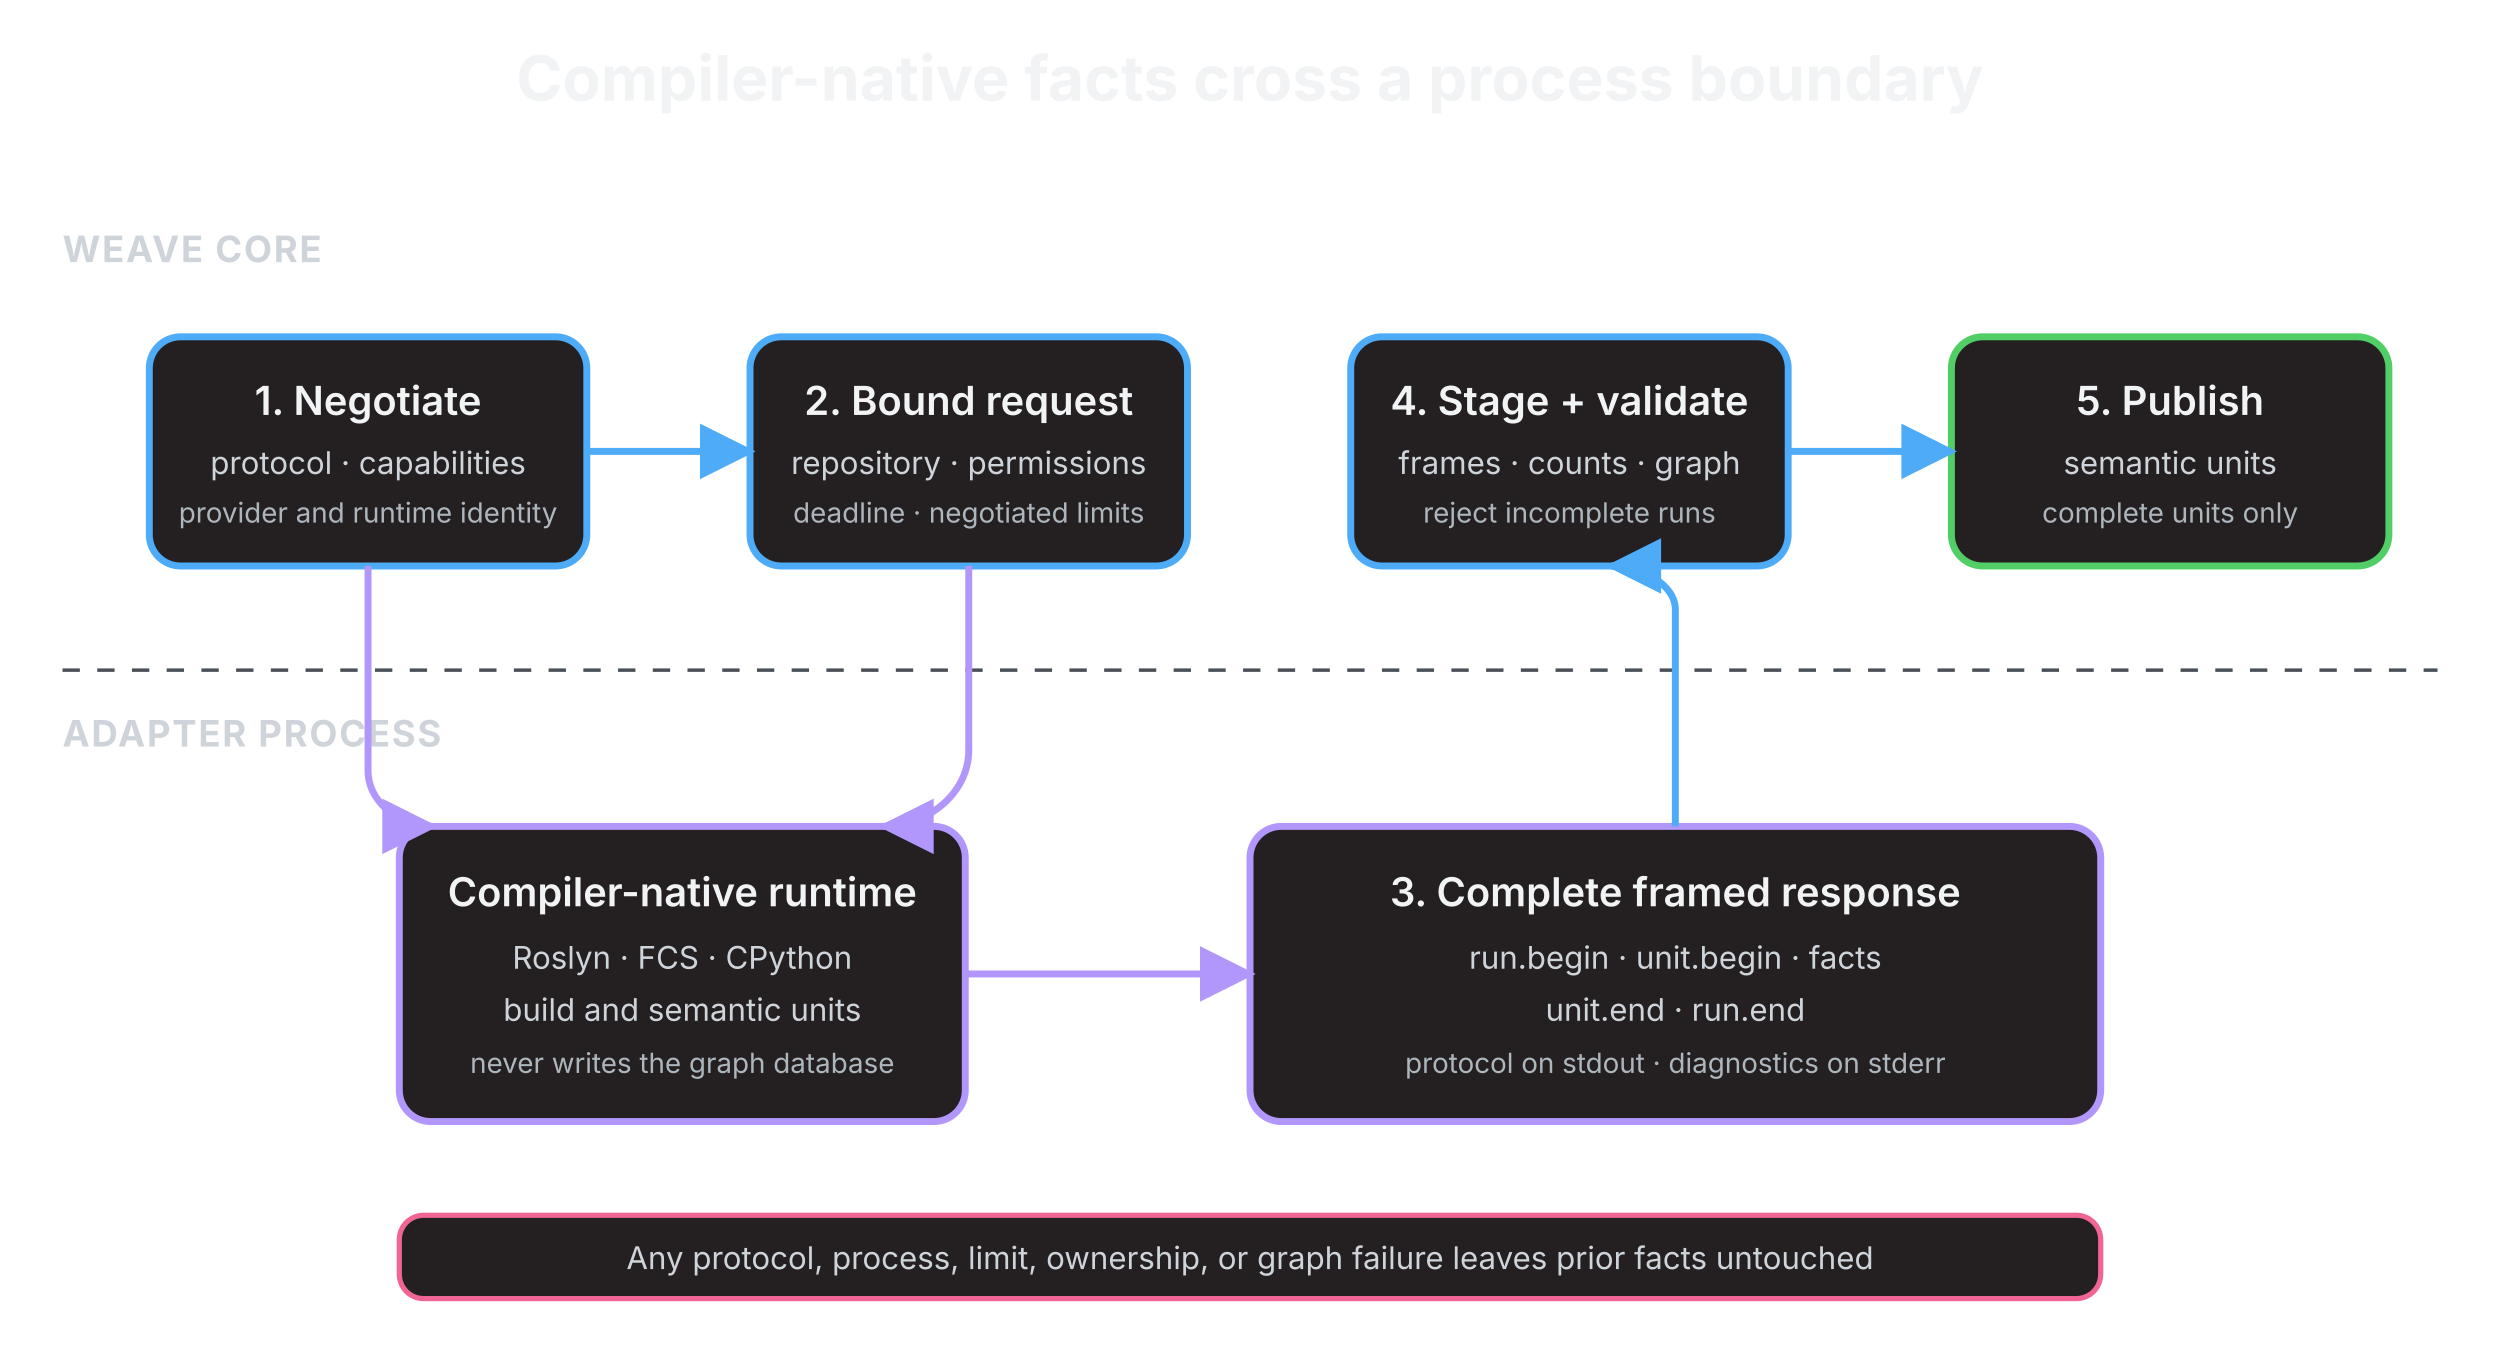
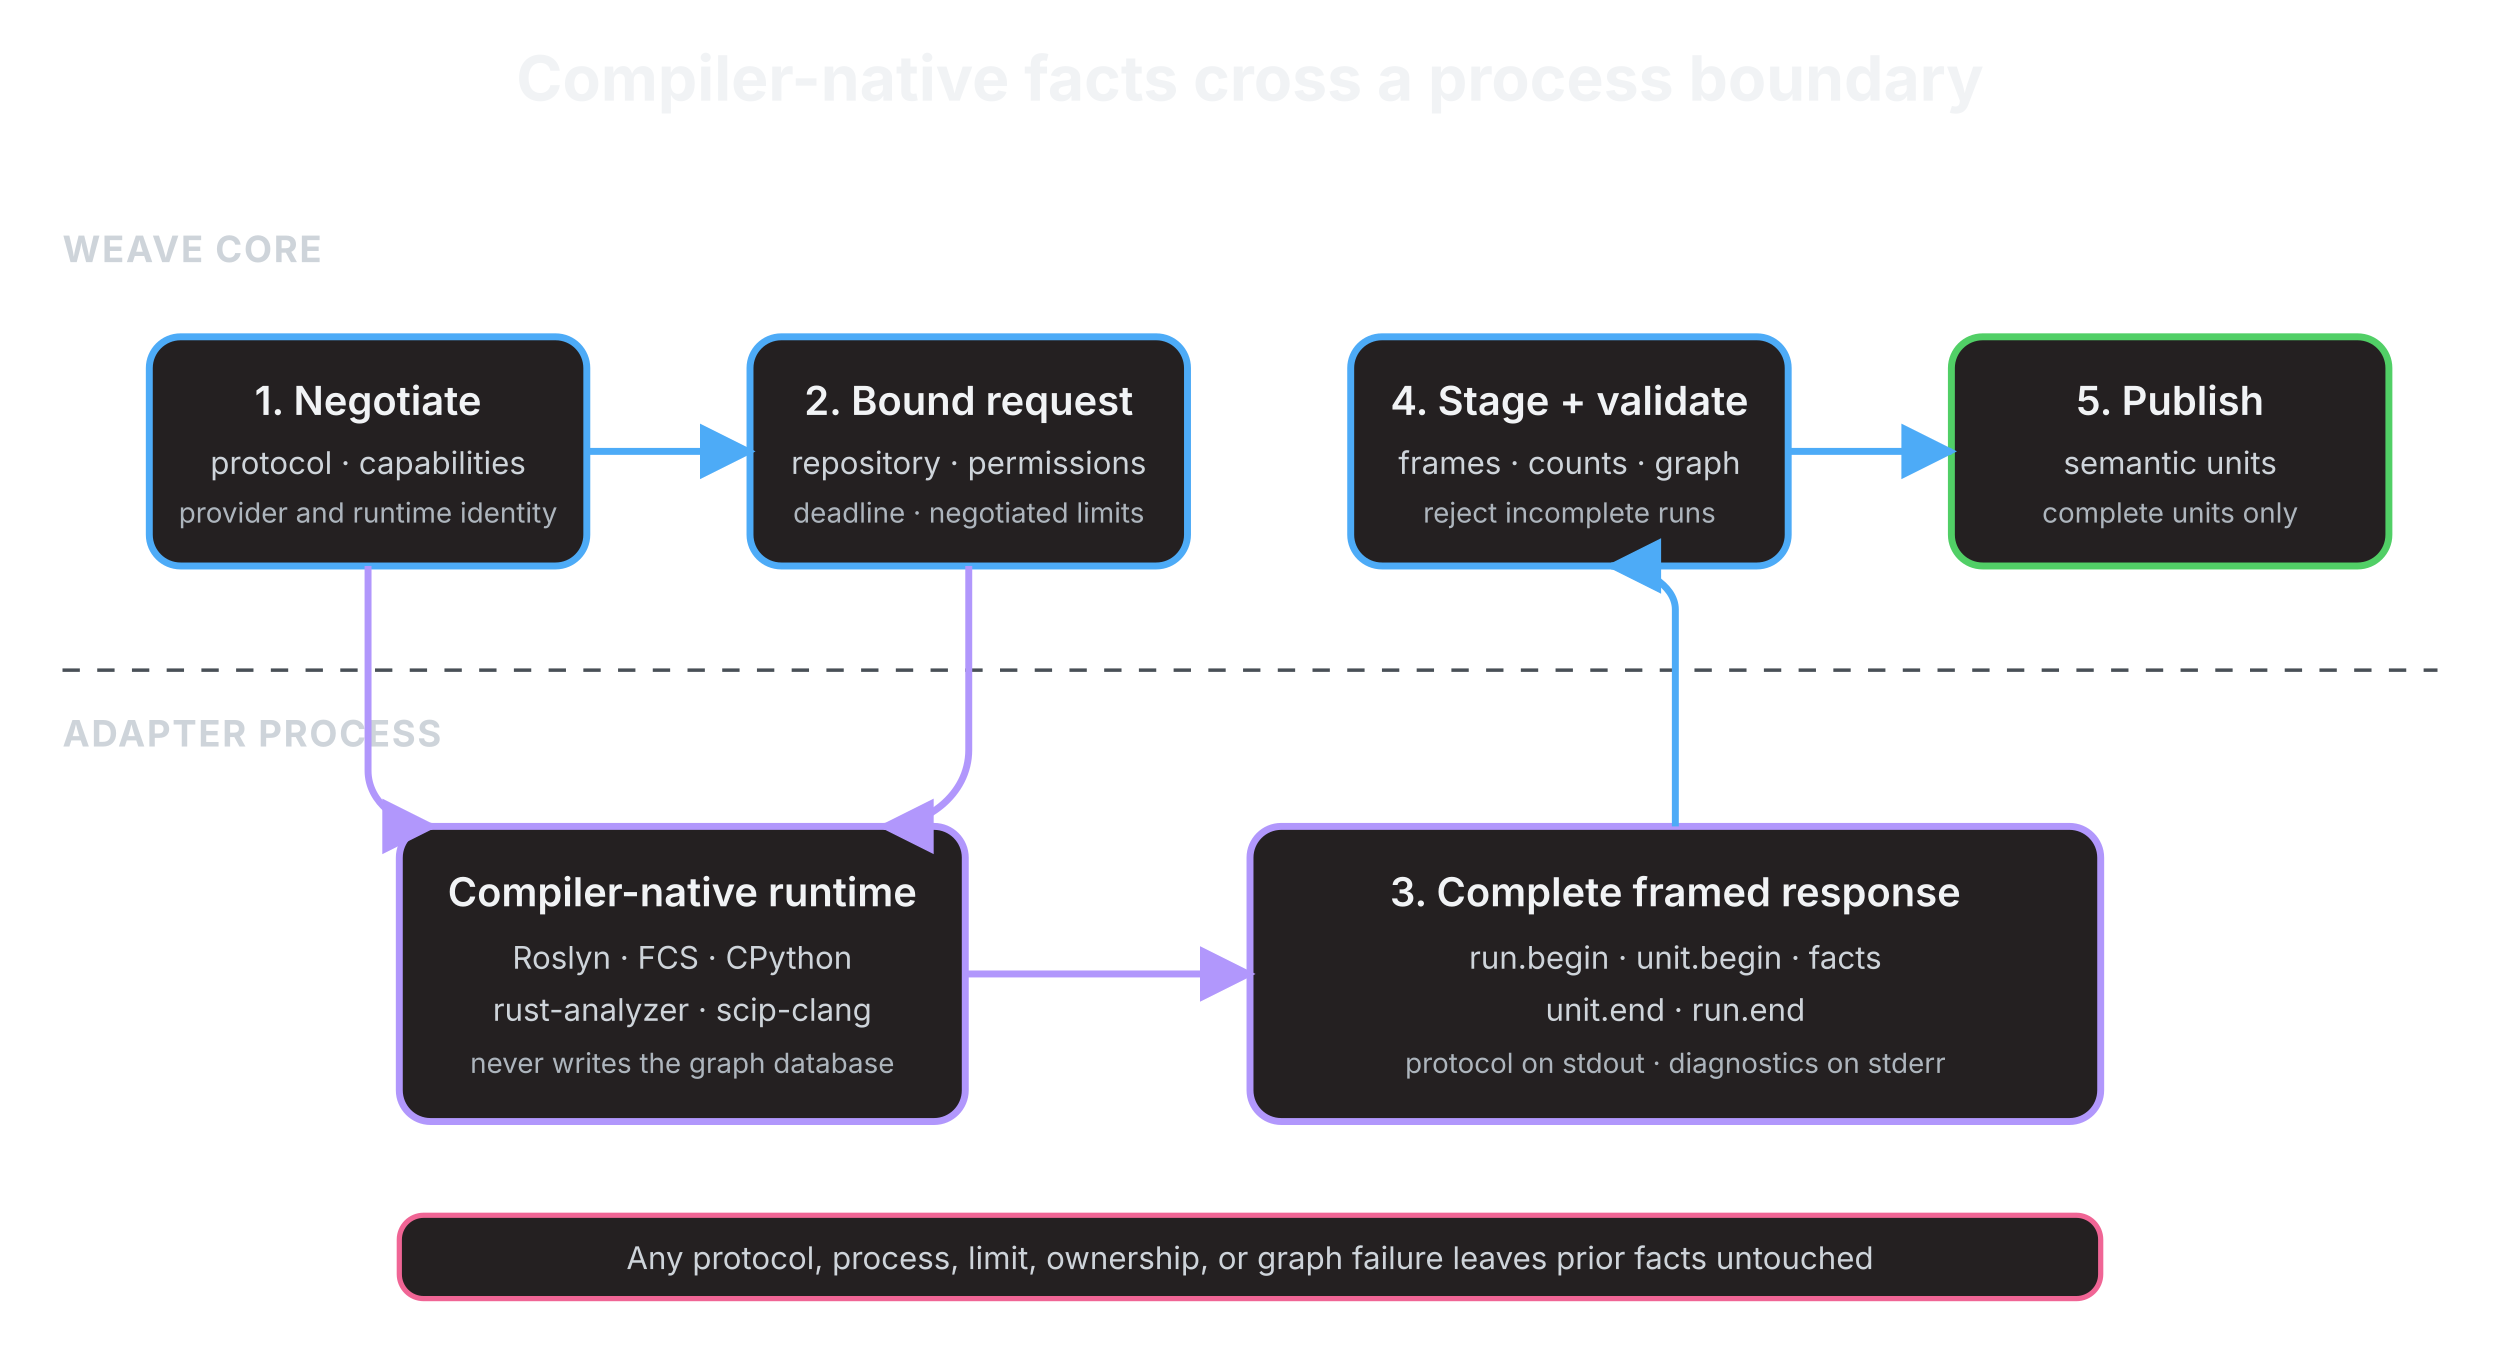
<svg xmlns="http://www.w3.org/2000/svg" viewBox="0 0 1440 780" role="img" aria-labelledby="title desc">
  <defs>
    <marker id="adapter-arrow-blue" viewBox="0 0 10 10" refX="9" refY="5" markerWidth="8" markerHeight="8" orient="auto-start-reverse">
      <path d="M 0 0 L 10 5 L 0 10 z" fill="#4dabf7" />
    </marker>
    <marker id="adapter-arrow-purple" viewBox="0 0 10 10" refX="9" refY="5" markerWidth="8" markerHeight="8" orient="auto-start-reverse">
      <path d="M 0 0 L 10 5 L 0 10 z" fill="#b197fc" />
    </marker>
    <style>
      .title { fill: #f1f3f5; font: 700 36px -apple-system, BlinkMacSystemFont, "Segoe UI", sans-serif; }
      .lane { fill: #ced4da; font: 700 21px -apple-system, BlinkMacSystemFont, "Segoe UI", sans-serif; letter-spacing: 1px; }
      .label { fill: #f1f3f5; font: 600 23px -apple-system, BlinkMacSystemFont, "Segoe UI", sans-serif; }
      .small { fill: #ced4da; font: 400 18px -apple-system, BlinkMacSystemFont, "Segoe UI", sans-serif; }
      .tiny { fill: #adb5bd; font: 400 16px -apple-system, BlinkMacSystemFont, "Segoe UI", sans-serif; }
      .box { fill: #242021; stroke-width: 4; rx: 18; }
      .line-blue { fill: none; stroke: #4dabf7; stroke-width: 4; marker-end: url(#adapter-arrow-blue); }
      .line-purple { fill: none; stroke: #b197fc; stroke-width: 4; marker-end: url(#adapter-arrow-purple); }
      .divider { stroke: #495057; stroke-width: 2; stroke-dasharray: 10 10; }
    </style>
  </defs>
  <text x="720" y="58" text-anchor="middle" class="title">Compiler-native facts cross a process boundary</text>
  <text x="36" y="151" class="lane">WEAVE CORE</text>
  <text x="36" y="430" class="lane">ADAPTER PROCESS</text>
  <line x1="36" y1="386" x2="1404" y2="386" class="divider" />
  <rect x="86" y="194" width="252" height="132" class="box" stroke="#4dabf7" />
  <text x="212" y="239" text-anchor="middle" class="label">1. Negotiate</text>
  <text x="212" y="273" text-anchor="middle" class="small">protocol · capabilities</text>
  <text x="212" y="301" text-anchor="middle" class="tiny">provider and runtime identity</text>
  <rect x="432" y="194" width="252" height="132" class="box" stroke="#4dabf7" />
  <text x="558" y="239" text-anchor="middle" class="label">2. Bound request</text>
  <text x="558" y="273" text-anchor="middle" class="small">repository · permissions</text>
  <text x="558" y="301" text-anchor="middle" class="tiny">deadline · negotiated limits</text>
  <rect x="778" y="194" width="252" height="132" class="box" stroke="#4dabf7" />
  <text x="904" y="239" text-anchor="middle" class="label">4. Stage + validate</text>
  <text x="904" y="273" text-anchor="middle" class="small">frames · counts · graph</text>
  <text x="904" y="301" text-anchor="middle" class="tiny">reject incomplete runs</text>
  <rect x="1124" y="194" width="252" height="132" class="box" stroke="#51cf66" />
  <text x="1250" y="239" text-anchor="middle" class="label">5. Publish</text>
  <text x="1250" y="273" text-anchor="middle" class="small">semantic units</text>
  <text x="1250" y="301" text-anchor="middle" class="tiny">complete units only</text>
  <rect x="230" y="476" width="326" height="170" class="box" stroke="#b197fc" />
  <text x="393" y="522" text-anchor="middle" class="label">Compiler-native runtime</text>
  <text x="393" y="558" text-anchor="middle" class="small">Roslyn · FCS · CPython</text>
-   <text x="393" y="588" text-anchor="middle" class="small">build and semantic units</text>
+   <text x="393" y="588" text-anchor="middle" class="small">rust-analyzer · scip-clang</text>
  <text x="393" y="618" text-anchor="middle" class="tiny">never writes the graph database</text>
  <rect x="720" y="476" width="490" height="170" class="box" stroke="#b197fc" />
  <text x="965" y="522" text-anchor="middle" class="label">3. Complete framed response</text>
  <text x="965" y="558" text-anchor="middle" class="small">run.begin · unit.begin · facts</text>
  <text x="965" y="588" text-anchor="middle" class="small">unit.end · run.end</text>
  <text x="965" y="618" text-anchor="middle" class="tiny">protocol on stdout · diagnostics on stderr</text>
  <path d="M212 326 V444 C212 462 230 476 249 476" class="line-purple" />
  <path d="M338 260 H432" class="line-blue" />
  <path d="M558 326 V432 C558 458 533 476 509 476" class="line-purple" />
  <path d="M556 561 H720" class="line-purple" />
  <path d="M965 476 V351 C965 337 946 326 928 326" class="line-blue" />
  <path d="M1030 260 H1124" class="line-blue" />
  <rect x="230" y="700" width="980" height="48" fill="#242021" stroke="#f06595" stroke-width="3" rx="14" />
  <text x="720" y="731" text-anchor="middle" class="small">Any protocol, process, limit, ownership, or graph failure leaves prior facts untouched</text>
</svg>
